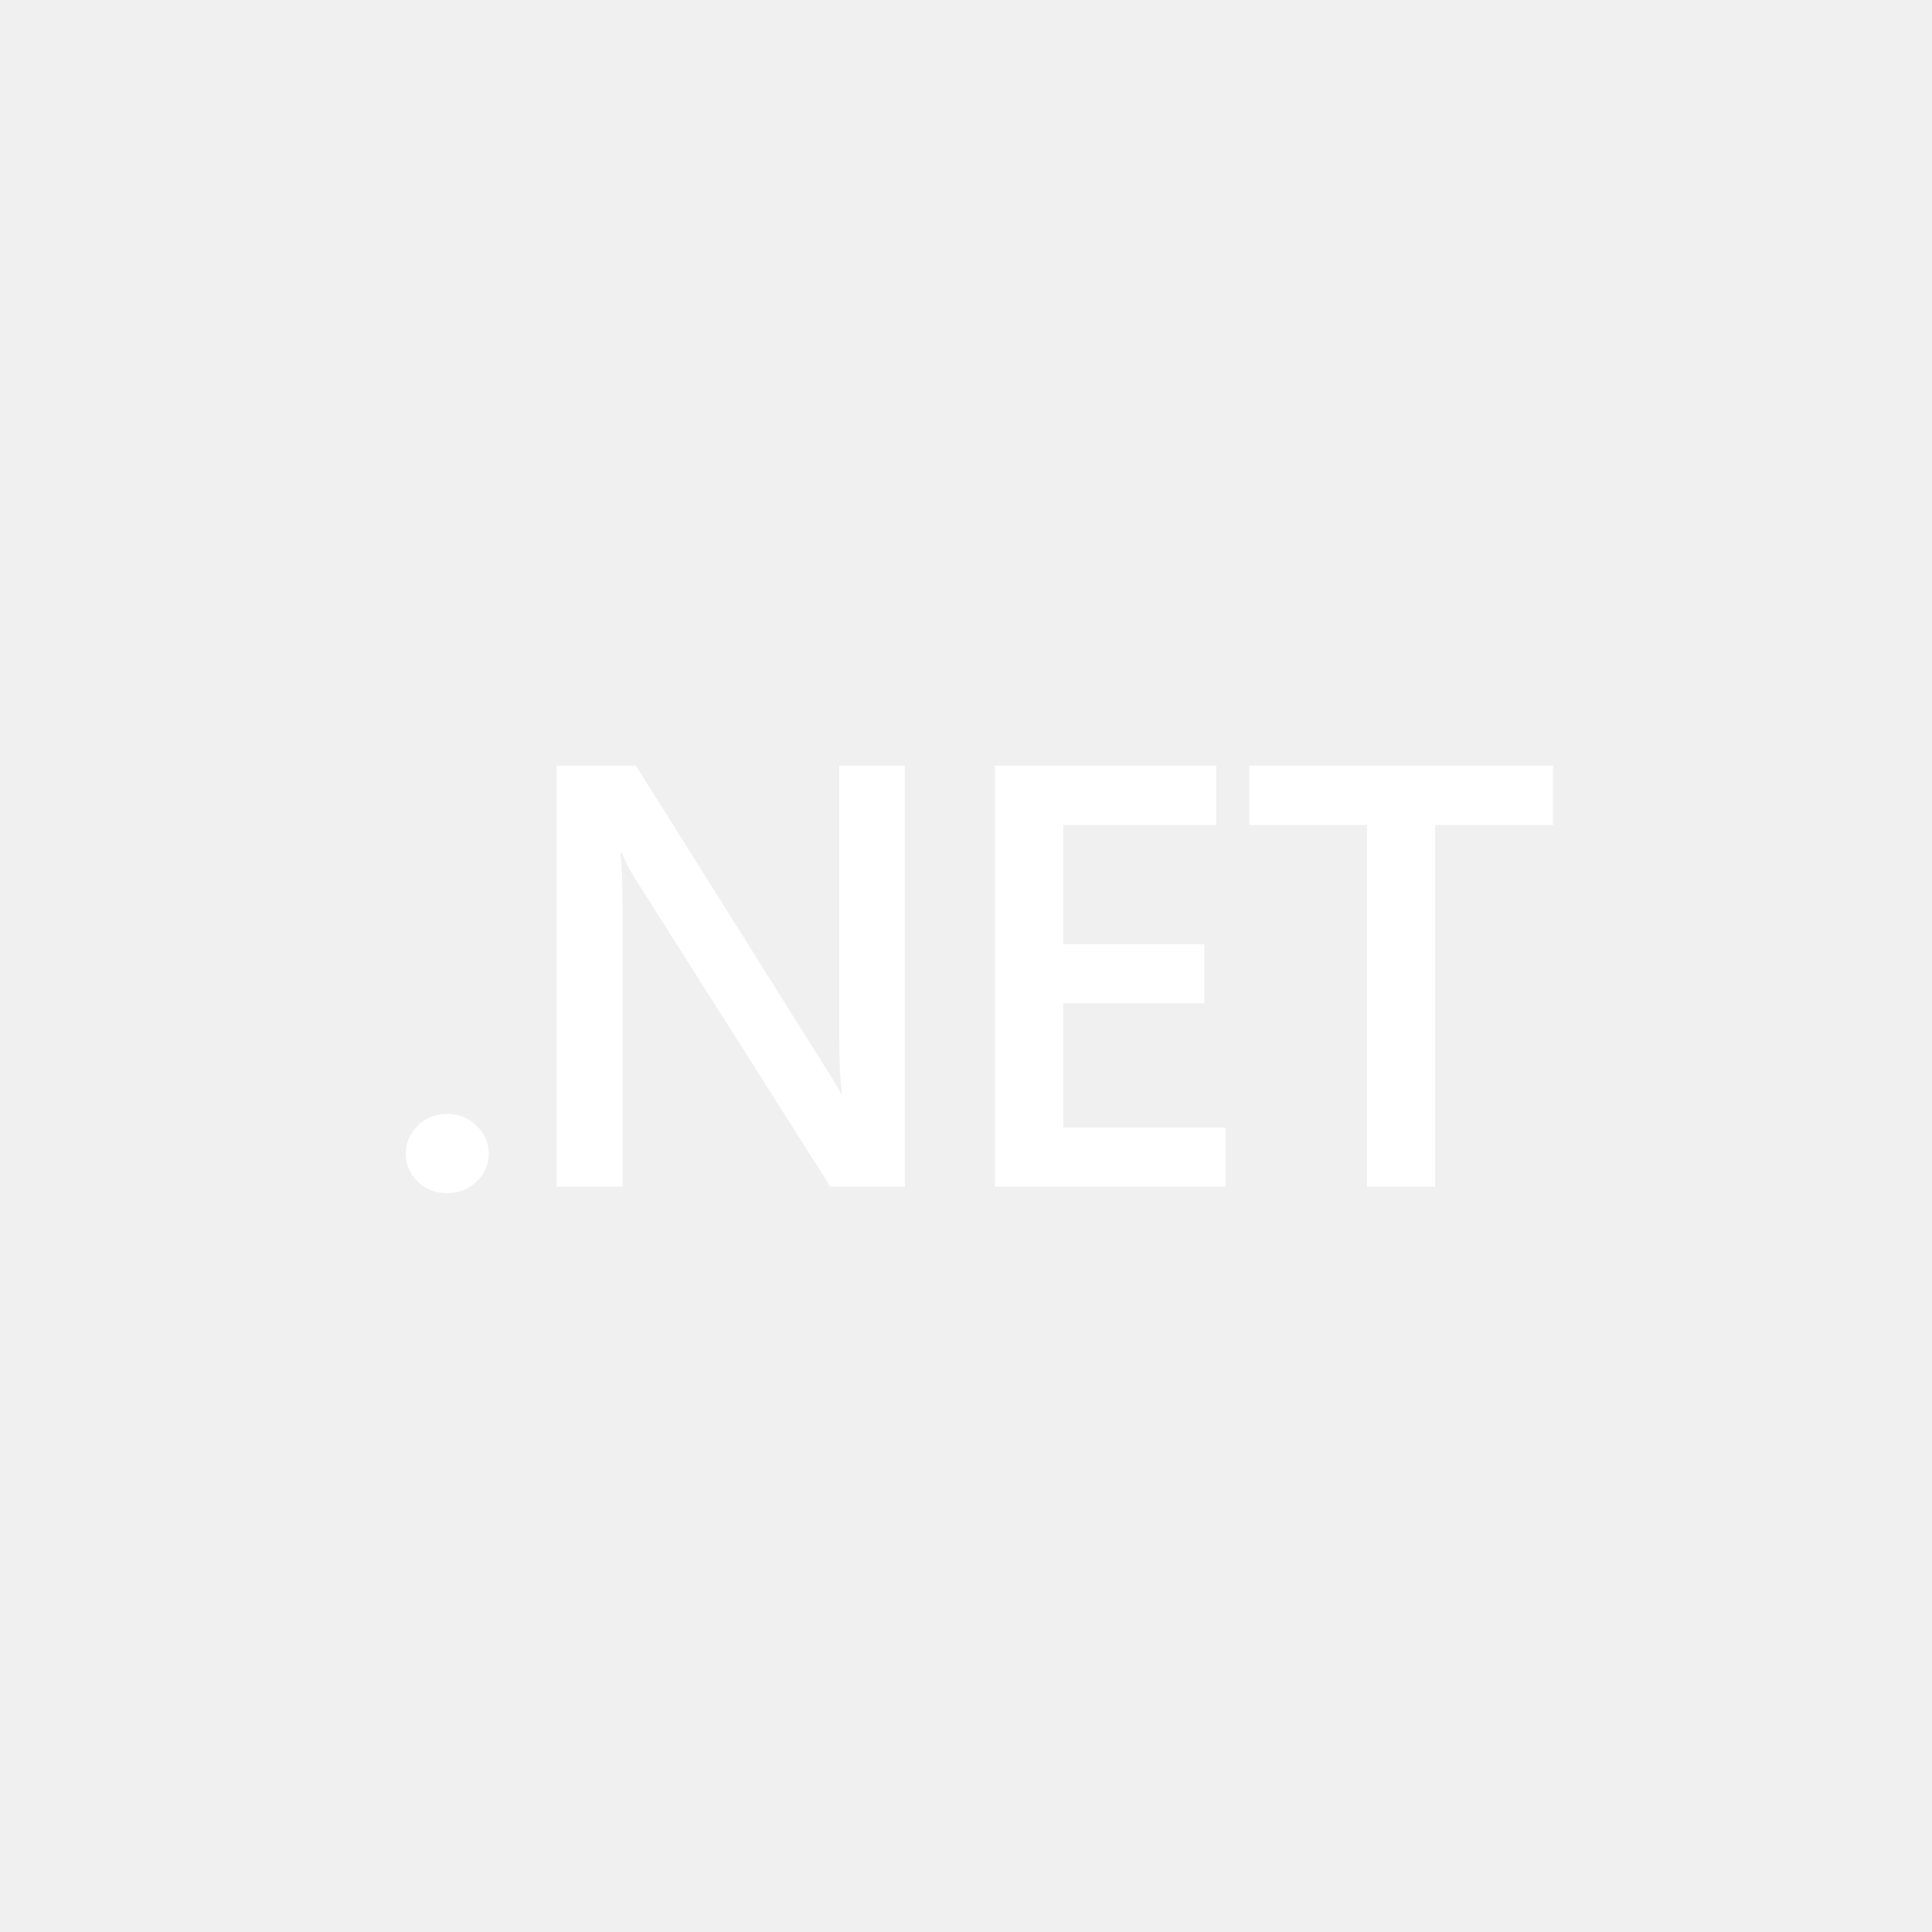
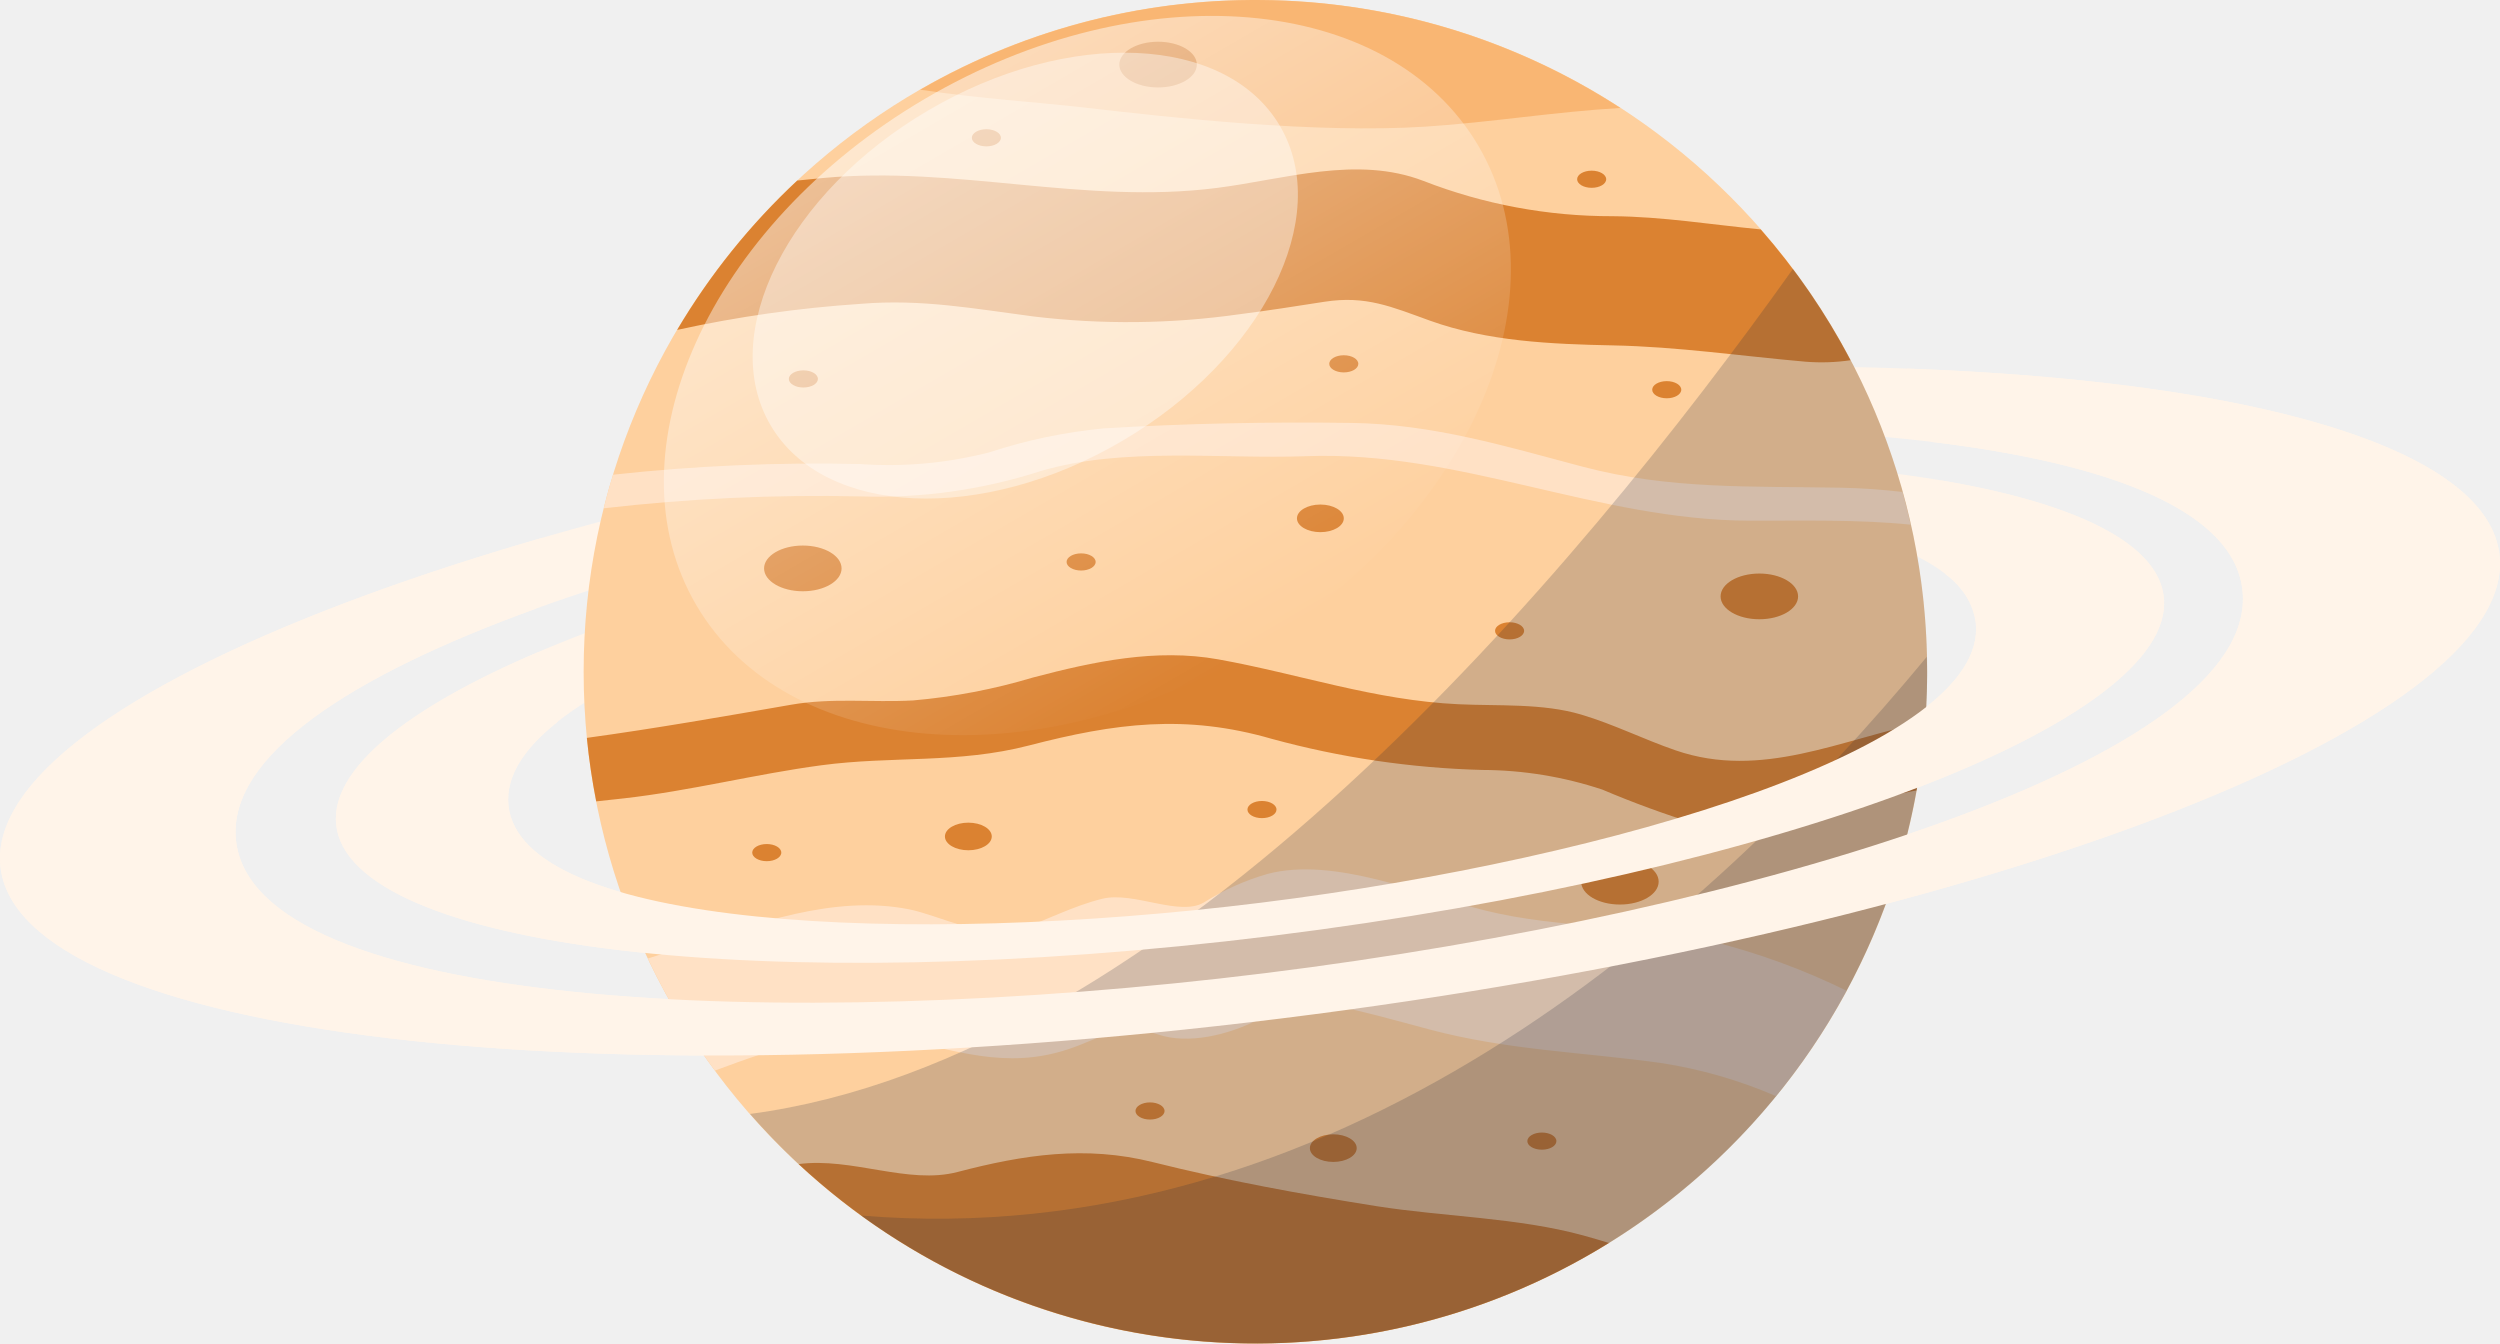
- <svg xmlns="http://www.w3.org/2000/svg" width="456" height="456" viewBox="0 0 456 456" version="1.1" xml:space="preserve" style="fill-rule:evenodd;clip-rule:evenodd;stroke-linejoin:round;stroke-miterlimit:2;">
-   <path d="m 105.5,281.609 c -2.703,0 -5.001,-0.9 -6.893,-2.702 -1.892,-1.848 -2.838,-4.042 -2.838,-6.582 0,-2.587 0.946,-4.804 2.838,-6.652 1.892,-1.848 4.19,-2.772 6.893,-2.772 2.748,0 5.068,0.924 6.96,2.772 1.937,1.848 2.906,4.064 2.906,6.652 0,2.54 -0.968,4.734 -2.906,6.582 -1.892,1.802 -4.212,2.702 -6.96,2.702 z" style="fill:#ffffff;fill-rule:nonzero;stroke-width:0.838" />
-   <path d="M 213.561,280.084 H 195.99 L 149.7,207.054 c -1.171,-1.848 -2.14,-3.765 -2.906,-5.751 h -0.406 c 0.361,2.125 0.541,6.675 0.541,13.65 v 65.132 h -15.543 v -99.36 h 18.719 l 44.737,71.298 c 1.892,2.957 3.109,4.989 3.649,6.098 h 0.27 c -0.45,-2.632 -0.676,-7.09 -0.676,-13.373 v -64.023 h 15.476 z" style="fill:#ffffff;fill-rule:nonzero;stroke-width:0.838" />
-   <path d="m 289.251,280.084 h -54.401 v -99.36 h 52.238 v 13.997 h -36.154 v 28.131 h 33.316 v 13.927 h -33.316 v 29.378 h 38.316 z" style="fill:#ffffff;fill-rule:nonzero;stroke-width:0.838" />
-   <path d="M 366.565,194.721 H 338.722 v 85.363 h -16.084 v -85.363 h -27.775 v -13.997 h 71.701 z" style="fill:#ffffff;fill-rule:nonzero;stroke-width:0.838" />
+ <svg xmlns="http://www.w3.org/2000/svg" width="193.523" height="104" viewBox="0 0 193.523 104">
+   <defs>
+     <linearGradient id="linear-gradient" x1="0.259" y1="0.149" x2="0.741" y2="0.851" gradientUnits="objectBoundingBox">
+       <stop offset="0" stop-color="#fff" />
+       <stop offset="1" stop-color="#fff" stop-opacity="0" />
+     </linearGradient>
+   </defs>
+   <g id="Group_33" data-name="Group 33" transform="translate(-145.807 -315.162)">
+     <path id="Path_95" data-name="Path 95" d="M240.168,346.389c-53.421,6.632-95.656,22.669-94.331,35.82S191.545,400.637,244.965,394s95.658-22.669,94.334-35.817S293.592,339.759,240.168,346.389Zm3.58,44.1c-37.651,4.674-78.372,2.648-79.676-10.311s38-24.916,75.653-29.594S318.092,347.94,319.4,360.9,281.4,385.819,243.748,390.492Zm-2.935-37.706c-39.067,4.85-69.953,16.577-68.984,26.195s33.426,13.476,72.491,8.625,69.955-16.578,68.987-26.192S279.881,347.938,240.813,352.786Zm2.618,32.253c-27.534,3.418-57.314,1.936-58.267-7.541s27.793-18.221,55.325-21.642,57.31-1.936,58.265,7.542S270.963,381.621,243.431,385.039Z" fill="#fff4e9" />
+     <g id="Group_31" data-name="Group 31">
+       <ellipse id="Ellipse_3" data-name="Ellipse 3" cx="1.125" cy="0.664" rx="1.125" ry="0.664" transform="translate(284.371 382.998)" fill="#db8231" />
+       <g id="Group_29" data-name="Group 29">
+         <path id="Path_96" data-name="Path 96" d="M294.986,367.162a52,52,0,1,1-52-52A52,52,0,0,1,294.986,367.162Z" fill="#fed09e" />
+         <g id="Group_28" data-name="Group 28">
+           <path id="Path_97" data-name="Path 97" d="M235.052,405.122c-5.217-1.311-10.013-.576-15.126.763-3.83,1-8.155-1.157-12.3-.612a51.974,51.974,0,0,0,62.725,6.106c-.627-.193-1.266-.384-1.932-.568-5.1-1.406-10.863-1.457-16.094-2.287C246.525,407.6,240.746,406.551,235.052,405.122Z" fill="#db8231" />
+           <path id="Path_98" data-name="Path 98" d="M275.516,373.246c-2.473-.85-4.791-2.021-7.309-2.769-2.984-.887-6.408-.655-9.484-.8-6.518-.3-12.288-2.336-18.614-3.475-4.814-.866-9.671.176-14.319,1.4a46.2,46.2,0,0,1-9.3,1.78c-3.2.176-6.25-.225-9.455.335-5.284.921-10.5,1.835-15.8,2.564.163,1.663.408,3.3.724,4.915.714-.078,1.423-.153,2.119-.231,5.16-.58,10.166-1.875,15.3-2.563,5.511-.738,10.6-.108,16.094-1.536,6.659-1.729,12.1-2.443,18.783-.51a68.679,68.679,0,0,0,16.289,2.407,29.822,29.822,0,0,1,9.3,1.522,77.823,77.823,0,0,0,7.314,2.68c4.764,1.24,9.957-.723,14.483-2.026.851-.245,1.689-.439,2.515-.59a52.2,52.2,0,0,0,.664-5.286C288.3,372.391,282.176,375.538,275.516,373.246Z" fill="#db8231" />
+           <path id="Path_99" data-name="Path 99" d="M278.537,388.092c-5.844-1.41-11.873-.985-17.766-2.449-4.986-1.241-11.654-4.19-16.845-2.833A19.2,19.2,0,0,0,239,385.021c-1.9,1.118-5.441-.878-7.861-.287-2.313.566-4.363,1.694-6.611,2.446-2.306.771-6.073-1.18-8.367-1.632-5.841-1.151-11.919,1.162-17.411,2.913-.931.3-1.861.6-2.791.9a51.912,51.912,0,0,0,5.187,8.673c4.515-1.675,9.466-3.412,13.748-2.568,4.825.95,8.72,2.553,13.65.9,2.643-.884,3.995-2.142,6.854-1.144,2.378.83,5.531.027,7.686-1.076,2.131-1.09,2.727-1.716,5.2-1.285,2.772.484,5.5,1.278,8.213,2,6.027,1.6,11.811,1.737,17.908,2.589a36.192,36.192,0,0,1,8.885,2.564,52.029,52.029,0,0,0,5.467-8.154A52.922,52.922,0,0,0,278.537,388.092Z" fill="#ffe1c5" />
+           <path id="Path_100" data-name="Path 100" d="M256.152,324.965c4.987-.321,10.051-1.155,15.088-1.446a51.948,51.948,0,0,0-54.2-1.413c4.517.688,9.054.96,12.779,1.391C236.594,324.279,247.634,325.513,256.152,324.965Z" fill="#f9b673" />
+           <path id="Path_101" data-name="Path 101" d="M198.224,340.7a96.259,96.259,0,0,1,14.255-2.021c4.651-.387,8.766.385,13.349.983a61.342,61.342,0,0,0,15.89-.169c2.211-.281,4.413-.627,6.614-.972,3.21-.5,5.188.389,8.166,1.462,4.461,1.608,9.44,1.819,14.131,1.915,5.059.1,9.922.824,14.949,1.264a15.484,15.484,0,0,0,3.477-.114,52.18,52.18,0,0,0-6.951-10.127c-3.815-.368-7.594-.993-11.475-1.023a40.155,40.155,0,0,1-14.639-2.733c-5.16-1.982-10.742-.121-16,.547-10.289,1.309-20.139-1.739-30.439-.774q-1.013.095-2.029.2A52.224,52.224,0,0,0,198.224,340.7Z" fill="#db8231" />
+           <path id="Path_102" data-name="Path 102" d="M268.363,351.3c-6.033-1.6-11.66-3.313-17.953-3.4-6.33-.093-12.849.041-19.165.423a40.77,40.77,0,0,0-8.866,1.859,31.333,31.333,0,0,1-10.019.9,145.527,145.527,0,0,0-19.1.827q-.393,1.284-.719,2.6a144.73,144.73,0,0,1,19.814-.922,41.13,41.13,0,0,0,14.042-1.969c6.4-1.883,13.908-.9,20.524-1.143,11.883-.443,22.5,4.956,34.312,4.993,4.227.014,8.375-.109,12.479.309q-.285-1.279-.633-2.533c-1.586-.185-3.184-.3-4.8-.329C281.445,352.789,275.06,353.067,268.363,351.3Z" fill="#ffe1c5" />
+         </g>
+         <ellipse id="Ellipse_4" data-name="Ellipse 4" cx="3" cy="1.77" rx="3" ry="1.77" transform="translate(278.996 359.559)" fill="#db8231" />
+         <ellipse id="Ellipse_5" data-name="Ellipse 5" cx="3" cy="1.77" rx="3" ry="1.77" transform="translate(204.953 357.392)" fill="#db8231" />
+         <ellipse id="Ellipse_6" data-name="Ellipse 6" cx="3" cy="1.77" rx="3" ry="1.77" transform="translate(268.203 381.642)" fill="#db8231" />
+         <ellipse id="Ellipse_7" data-name="Ellipse 7" cx="3" cy="1.77" rx="3" ry="1.77" transform="translate(232.453 318.392)" fill="#db8231" />
+         <ellipse id="Ellipse_8" data-name="Ellipse 8" cx="1.813" cy="1.069" rx="1.813" ry="1.069" transform="translate(247.203 402.968)" fill="#db8231" />
+         <ellipse id="Ellipse_9" data-name="Ellipse 9" cx="1.813" cy="1.069" rx="1.813" ry="1.069" transform="translate(246.203 354.218)" fill="#db8231" />
+         <ellipse id="Ellipse_10" data-name="Ellipse 10" cx="1.813" cy="1.069" rx="1.813" ry="1.069" transform="translate(218.953 378.843)" fill="#db8231" />
+         <ellipse id="Ellipse_11" data-name="Ellipse 11" cx="1.125" cy="0.664" rx="1.125" ry="0.664" transform="translate(267.891 328.373)" fill="#db8231" />
+         <ellipse id="Ellipse_12" data-name="Ellipse 12" cx="1.125" cy="0.664" rx="1.125" ry="0.664" transform="translate(221.036 325.165)" fill="#db8231" />
+         <ellipse id="Ellipse_13" data-name="Ellipse 13" cx="1.125" cy="0.664" rx="1.125" ry="0.664" transform="translate(228.37 357.998)" fill="#db8231" />
+         <path id="Path_103" data-name="Path 103" d="M263.787,363.995c0,.367-.5.664-1.125.664s-1.125-.3-1.125-.664.5-.664,1.125-.664S263.787,363.628,263.787,363.995Z" fill="#db8231" />
+         <ellipse id="Ellipse_14" data-name="Ellipse 14" cx="1.125" cy="0.664" rx="1.125" ry="0.664" transform="translate(273.703 344.665)" fill="#db8231" />
+         <path id="Path_104" data-name="Path 104" d="M244.619,377.829c0,.367-.5.664-1.125.664s-1.124-.3-1.124-.664.5-.664,1.124-.664S244.619,377.462,244.619,377.829Z" fill="#db8231" />
+         <ellipse id="Ellipse_15" data-name="Ellipse 15" cx="1.125" cy="0.664" rx="1.125" ry="0.664" transform="translate(233.703 400.498)" fill="#db8231" />
+         <path id="Path_105" data-name="Path 105" d="M266.287,403.495c0,.367-.5.664-1.125.664s-1.125-.3-1.125-.664.5-.664,1.125-.664S266.287,403.128,266.287,403.495Z" fill="#db8231" />
+         <ellipse id="Ellipse_16" data-name="Ellipse 16" cx="1.125" cy="0.664" rx="1.125" ry="0.664" transform="translate(204.036 380.498)" fill="#db8231" />
+         <path id="Path_106" data-name="Path 106" d="M209.12,344.495c0,.367-.5.664-1.125.664s-1.125-.3-1.125-.664.5-.664,1.125-.664S209.12,344.128,209.12,344.495Z" fill="#db8231" />
+         <path id="Path_107" data-name="Path 107" d="M250.953,343.326c0,.367-.5.664-1.125.664s-1.125-.3-1.125-.664.5-.664,1.125-.664S250.953,342.959,250.953,343.326Z" fill="#db8231" />
+       </g>
+       <g id="Group_30" data-name="Group 30">
+         <path id="Path_108" data-name="Path 108" d="M284.6,335.973c-16.9,23.768-48.233,61.133-80.74,65.418a51.995,51.995,0,0,0,80.74-65.418Z" fill="#212a3c" opacity="0.2" />
+         <path id="Path_109" data-name="Path 109" d="M294.957,366.006c-17.127,20.719-45.988,46.269-82.483,43.253a51.989,51.989,0,0,0,82.512-42.1C294.986,366.774,294.965,366.392,294.957,366.006Z" fill="#212a3c" opacity="0.2" />
+       </g>
+     </g>
+     <path id="Path_110" data-name="Path 110" d="M339.3,358.186c-.842-8.345-19.033-13.519-45.869-14.491.568,1.893,1.306,3.783,1.9,5.677,13.895,1.671,23.445,5.36,24.068,11.528,1.307,12.959-38,24.919-75.652,29.592s-78.372,2.648-79.676-10.311c-.653-6.48,8.854-12.71,23.231-17.906a48.6,48.6,0,0,1,.5-5.486c-26.044,7.535-42.806,17.061-41.964,25.42,1.326,13.144,45.708,18.428,99.128,11.794S340.623,371.334,339.3,358.186Z" fill="#fff4e9" />
+     <path id="Path_111" data-name="Path 111" d="M296.082,352.353c.022.12.055.24.074.359a25.572,25.572,0,0,1,.254,6.9,5.562,5.562,0,0,1,2.344,3.785c.957,9.477-27.791,18.223-55.323,21.641s-57.314,1.936-58.267-7.541c-.223-2.216,1.195-4.391,3.826-6.469a23.7,23.7,0,0,1-1.488-5.4c-10.169,4.337-16.106,9.053-15.673,13.349.969,9.613,33.426,13.476,72.491,8.625s69.955-16.578,68.987-26.192C312.883,357.214,306.449,354.111,296.082,352.353Z" fill="#fff4e9" />
+     <g id="Group_32" data-name="Group 32">
+       <path id="Path_112" data-name="Path 112" d="M260.244,326.447c6.949,11.828-.965,29.376-17.684,39.2s-35.9,8.194-42.846-3.631.968-29.377,17.682-39.2S253.293,314.62,260.244,326.447Z" opacity="0.5" fill="url(#linear-gradient)" />
+       <path id="Path_113" data-name="Path 113" d="M244.887,324.913c4.148,7.065-1.315,17.978-12.2,24.376s-23.08,5.858-27.229-1.206,1.309-17.977,12.2-24.375S240.735,317.849,244.887,324.913Z" fill="#fff" opacity="0.4" />
+     </g>
+   </g>
</svg>
